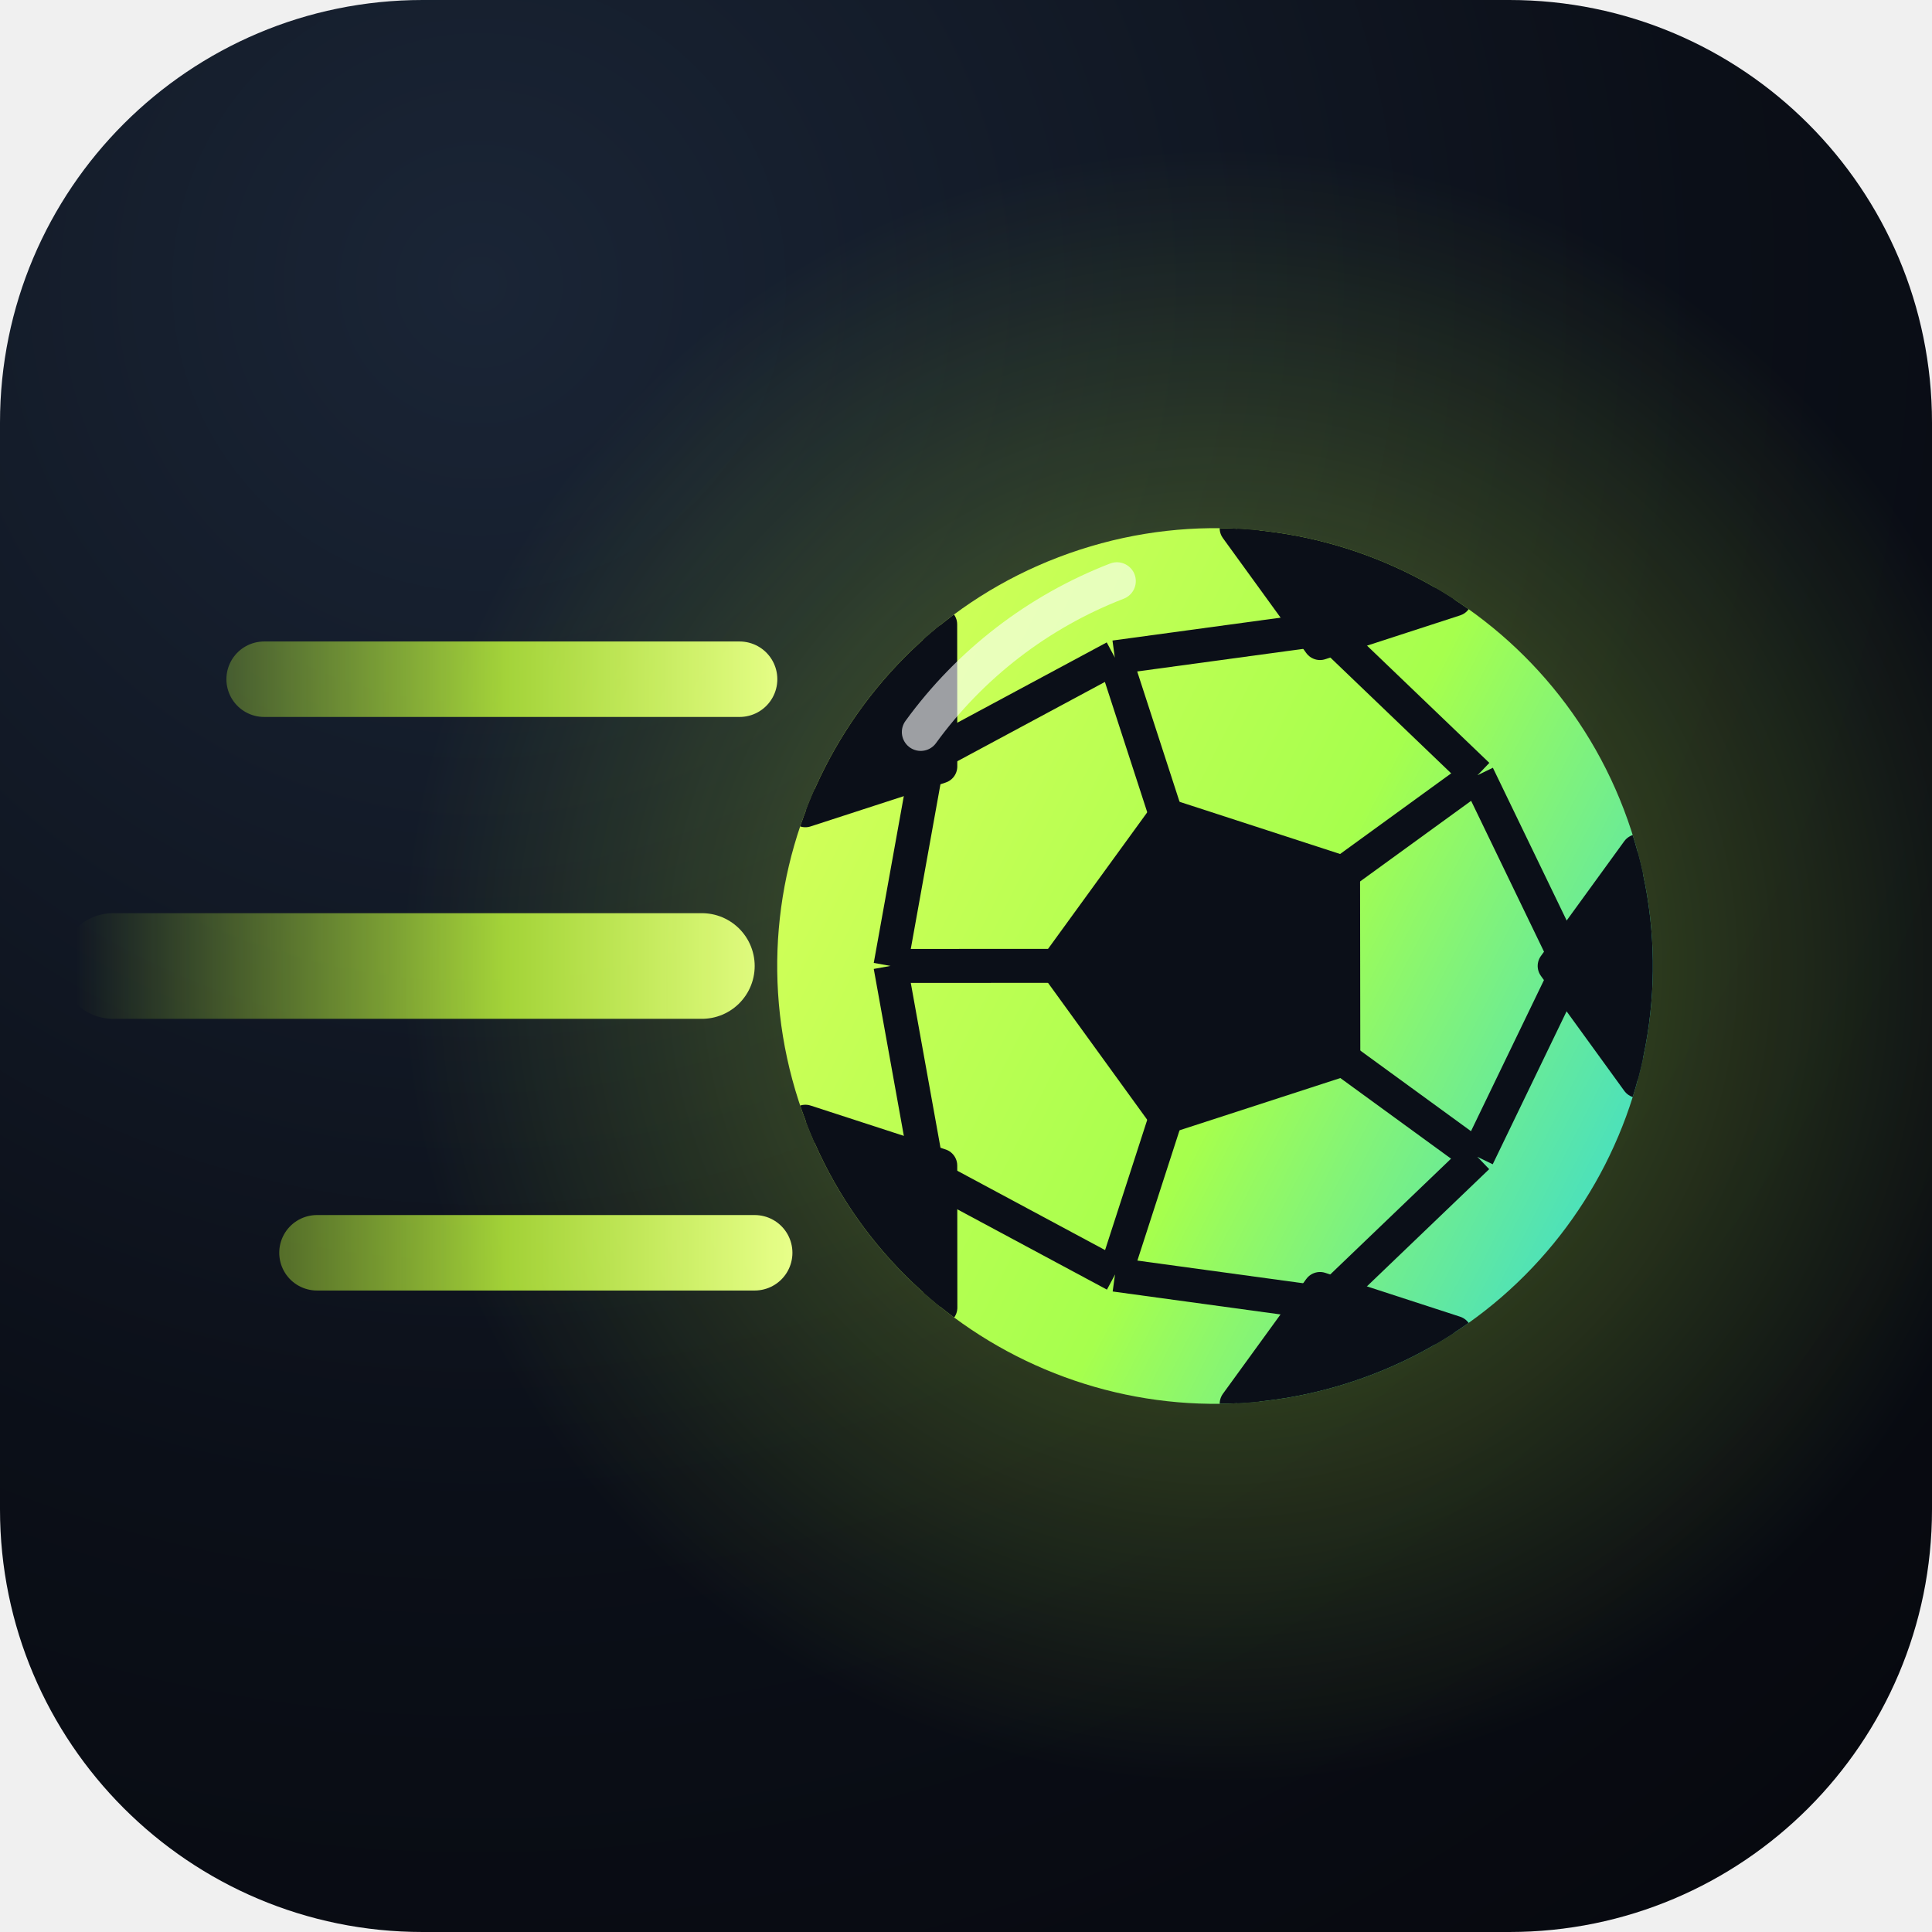
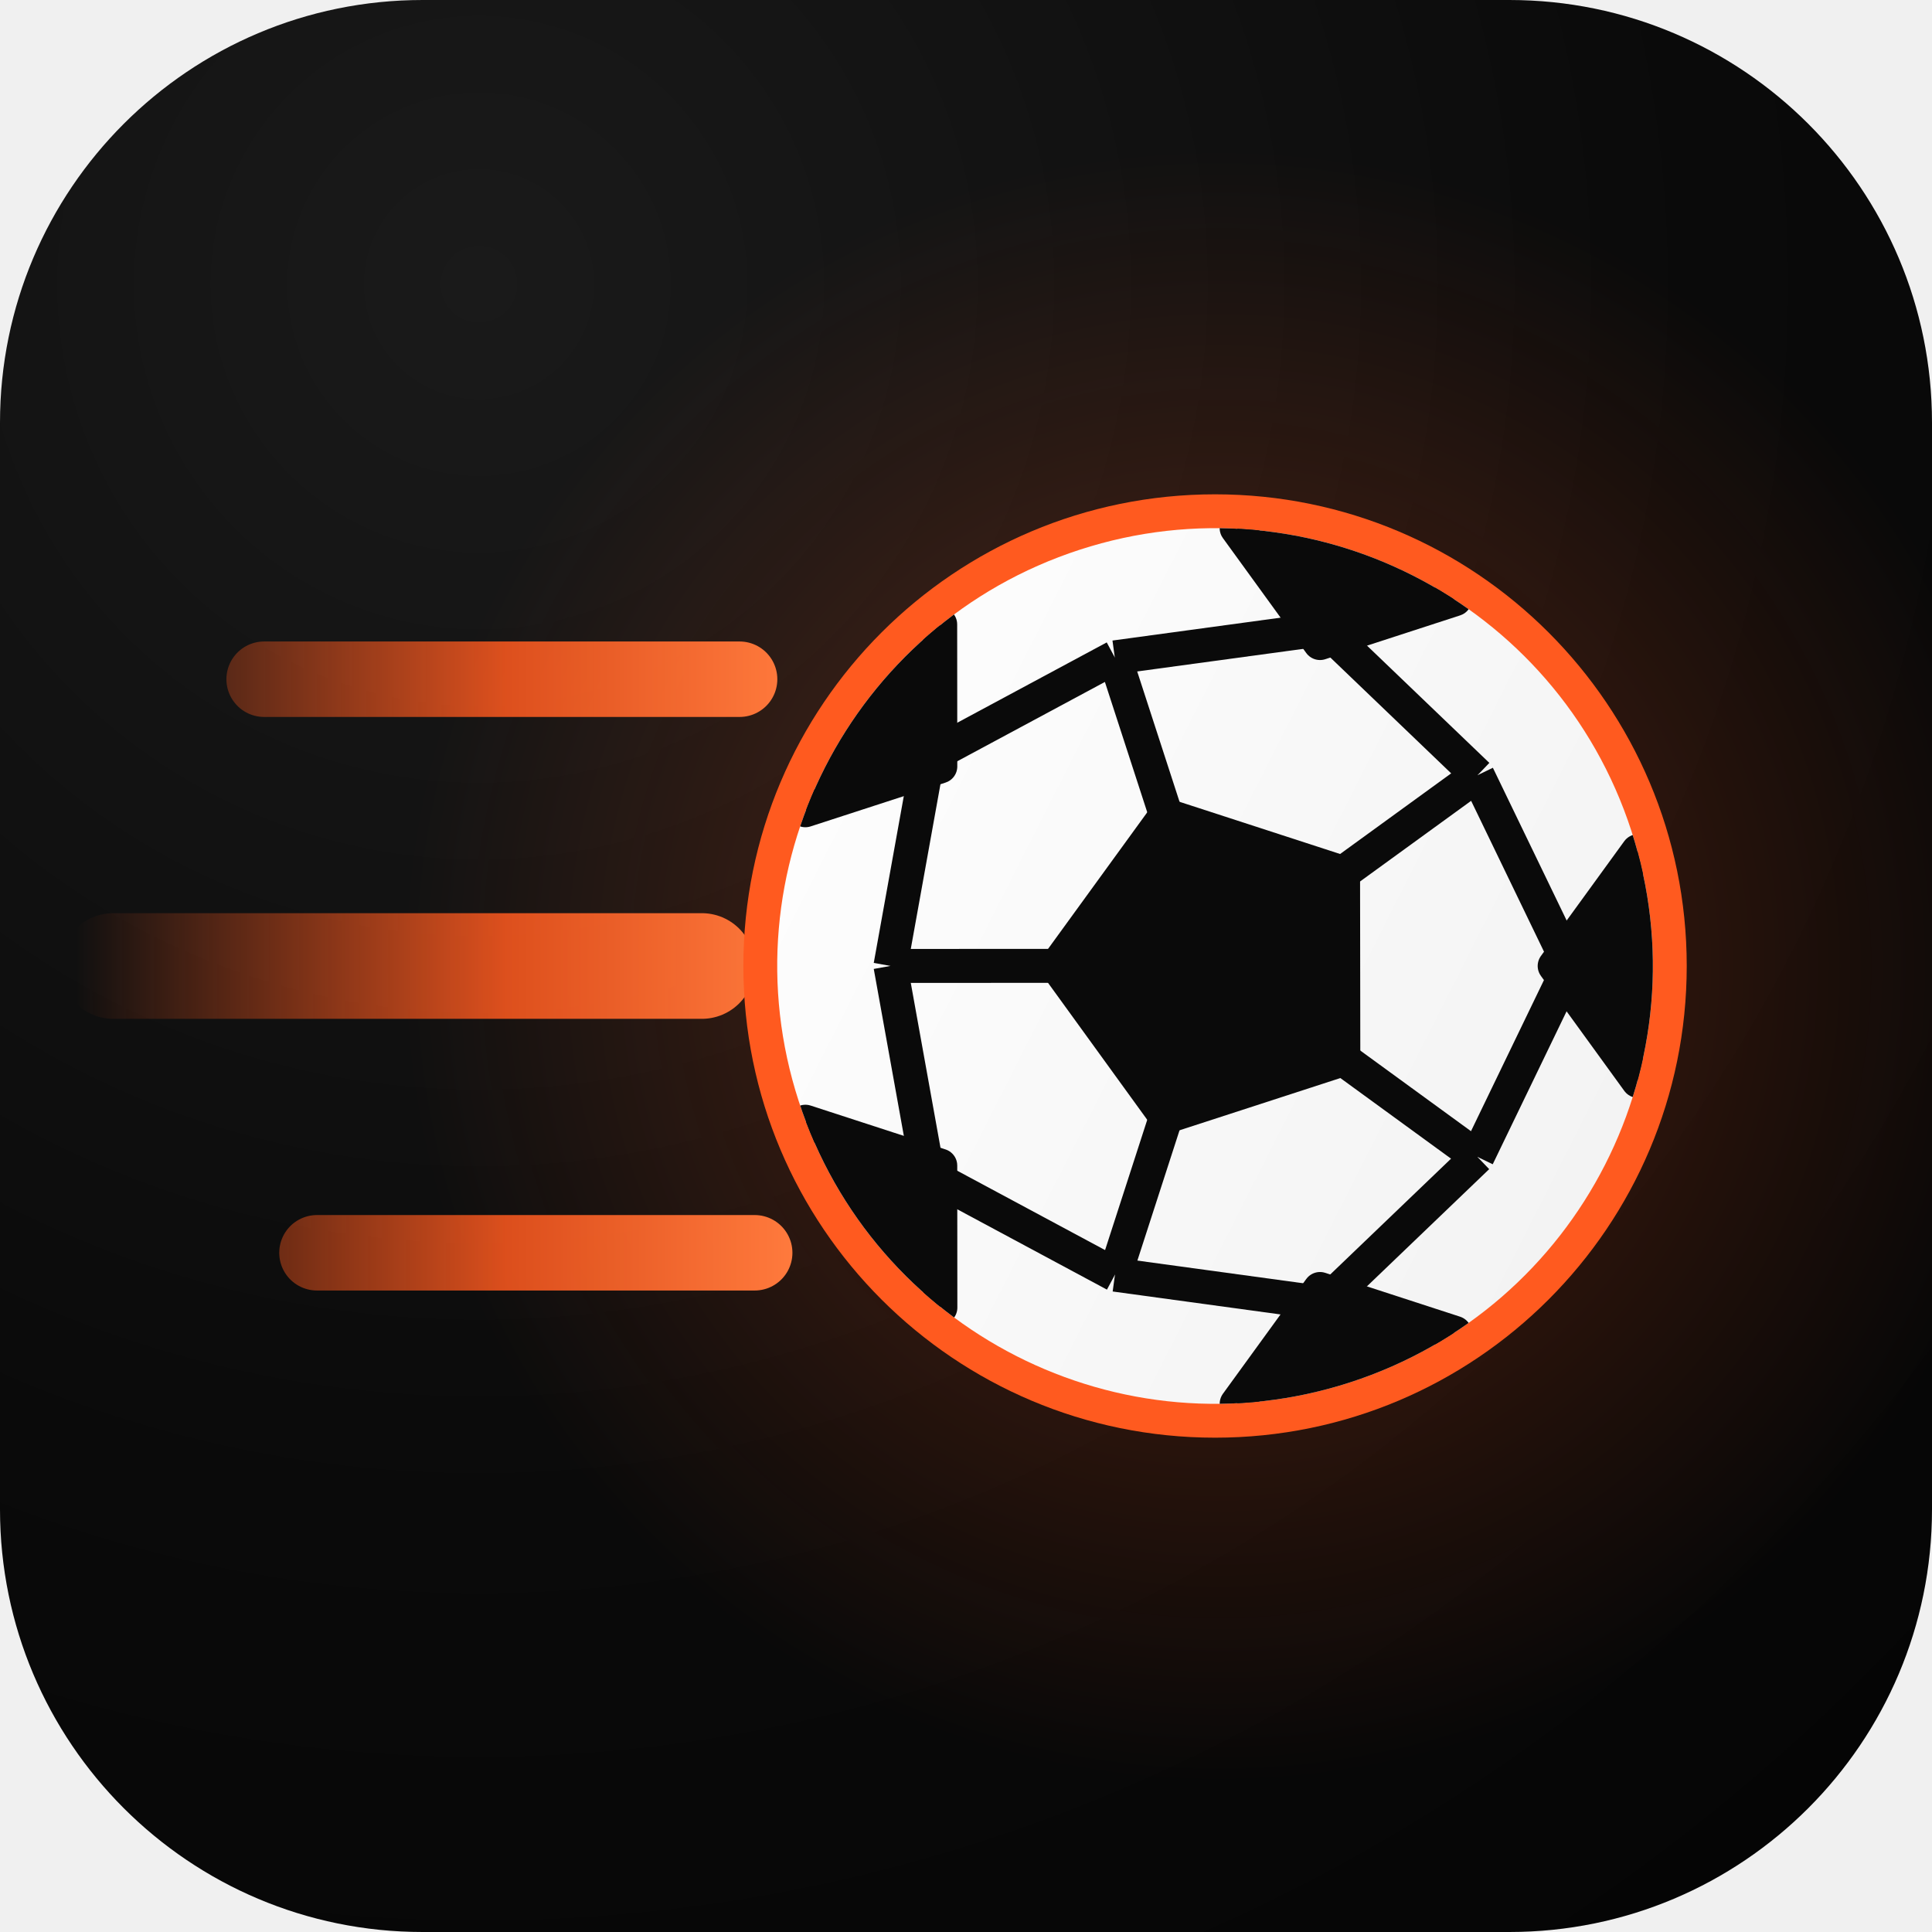
<svg xmlns="http://www.w3.org/2000/svg" viewBox="0 0 512 512">
  <defs>
    <linearGradient id="g" x1="0" y1="0" x2="1" y2="1">
-       <stop offset="0" stop-color="#e0ff5c" />
-       <stop offset=".55" stop-color="#a6ff4d" />
-       <stop offset="1" stop-color="#22d3ee" />
+       <stop offset="0" stop-color="#ffffff" />
+       <stop offset="1" stop-color="#f1f1f1" />
    </linearGradient>
    <linearGradient id="s" gradientUnits="userSpaceOnUse" x1="20" y1="0" x2="210" y2="0">
-       <stop offset="0" stop-color="#c6ff3d" stop-opacity="0" />
-       <stop offset=".6" stop-color="#c6ff3d" stop-opacity=".8" />
-       <stop offset="1" stop-color="#e8ff8a" />
+       <stop offset="0" stop-color="#ff5a1f" stop-opacity="0" />
+       <stop offset=".6" stop-color="#ff5a1f" stop-opacity=".85" />
+       <stop offset="1" stop-color="#ff7a3d" />
    </linearGradient>
    <radialGradient id="bg" cx=".25" cy=".15" r="1.05">
-       <stop offset="0" stop-color="#1a2536" />
-       <stop offset=".6" stop-color="#0b0f18" />
-       <stop offset="1" stop-color="#07090f" />
+       <stop offset="0" stop-color="#1a1a1a" />
+       <stop offset=".6" stop-color="#0a0a0a" />
+       <stop offset="1" stop-color="#050505" />
    </radialGradient>
    <radialGradient id="glow" cx=".63" cy=".5" r=".42">
-       <stop offset="0" stop-color="#c6ff3d" stop-opacity=".38" />
-       <stop offset="1" stop-color="#c6ff3d" stop-opacity="0" />
+       <stop offset="0" stop-color="#ff5a1f" stop-opacity=".30" />
+       <stop offset="1" stop-color="#ff5a1f" stop-opacity="0" />
    </radialGradient>
    <clipPath id="ball">
      <circle cx="322" cy="256" r="116" />
    </clipPath>
  </defs>
  <rect width="512" height="512" rx="112" fill="url(#bg)" />
  <rect width="512" height="512" rx="112" fill="url(#glow)" />
  <g stroke="url(#s)" stroke-linecap="round" fill="none">
    <path d="M70 180H196" stroke-width="20" />
    <path d="M30 256H186" stroke-width="28" />
    <path d="M84 332H200" stroke-width="20" />
  </g>
+   <circle cx="322" cy="256" r="125" fill="#ff5a1f" />
  <g transform="rotate(-18 322 256)">
    <circle cx="322" cy="256" r="116" fill="url(#g)" />
-     <g clip-path="url(#ball)" fill="#0b0f18" stroke="#0b0f18" stroke-width="9" stroke-linejoin="round">
+     <g clip-path="url(#ball)" fill="#0a0a0a" stroke="#0a0a0a" stroke-width="9" stroke-linejoin="round">
      <polygon points="322.0,214.0 361.9,243.0 346.7,290.0 297.3,290.0 282.1,243.0" />
      <path d="M322.0 214.0L322.0 170.0" />
      <path d="M361.9 243.0L403.8 229.4" />
      <path d="M346.7 290.0L372.5 325.6" />
      <path d="M297.3 290.0L271.5 325.6" />
      <path d="M282.1 243.0L240.2 229.4" />
      <path d="M322.0 170.0L266.7 180.0" />
      <path d="M322.0 170.0L377.3 180.0" />
      <path d="M403.8 229.4L377.3 180.0" />
      <path d="M403.8 229.4L411.4 285.0" />
      <path d="M372.5 325.6L411.4 285.0" />
      <path d="M372.5 325.6L322.0 350.0" />
      <path d="M271.5 325.6L322.0 350.0" />
      <path d="M271.5 325.6L232.6 285.0" />
      <path d="M240.2 229.4L232.6 285.0" />
      <path d="M240.2 229.4L266.7 180.0" />
      <polygon points="374.9,183.2 363.3,147.4 393.7,125.3 424.1,147.4 412.5,183.2" />
      <polygon points="407.6,283.8 438.0,261.7 468.5,283.8 456.8,319.6 419.2,319.6" />
      <polygon points="322.0,346.0 352.4,368.1 340.8,403.9 303.2,403.9 291.6,368.1" />
      <polygon points="236.4,283.8 224.8,319.6 187.2,319.6 175.5,283.8 206.0,261.7" />
      <polygon points="269.1,183.2 231.5,183.2 219.9,147.4 250.3,125.3 280.7,147.4" />
    </g>
  </g>
-   <path d="M244 194a116 116 0 0 1 52-40" stroke="#fff" stroke-opacity=".6" stroke-width="10" stroke-linecap="round" fill="none" />
</svg>
